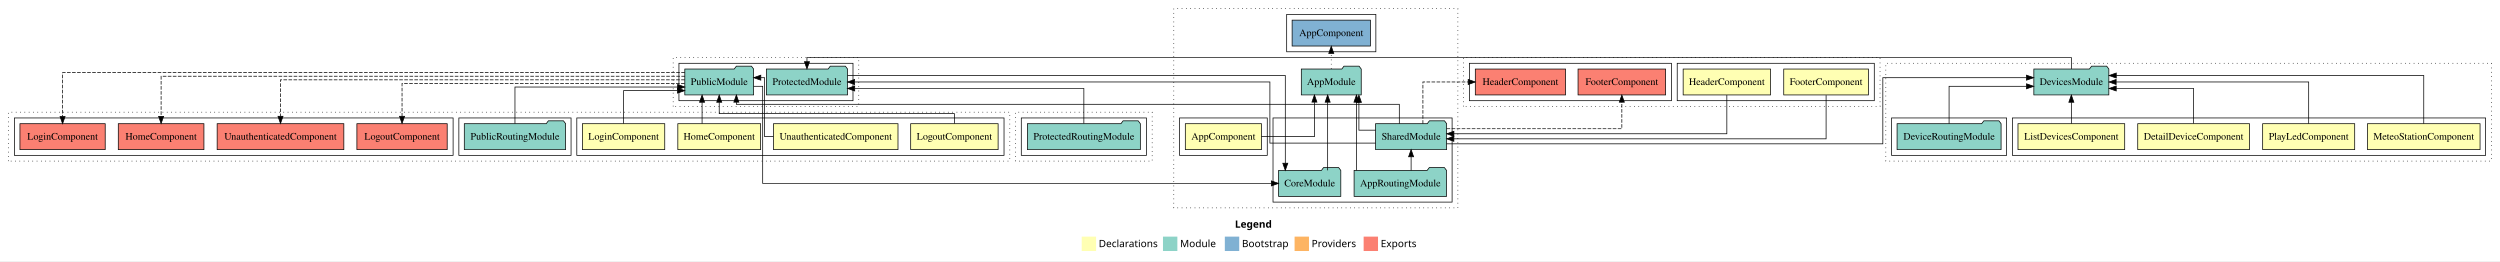
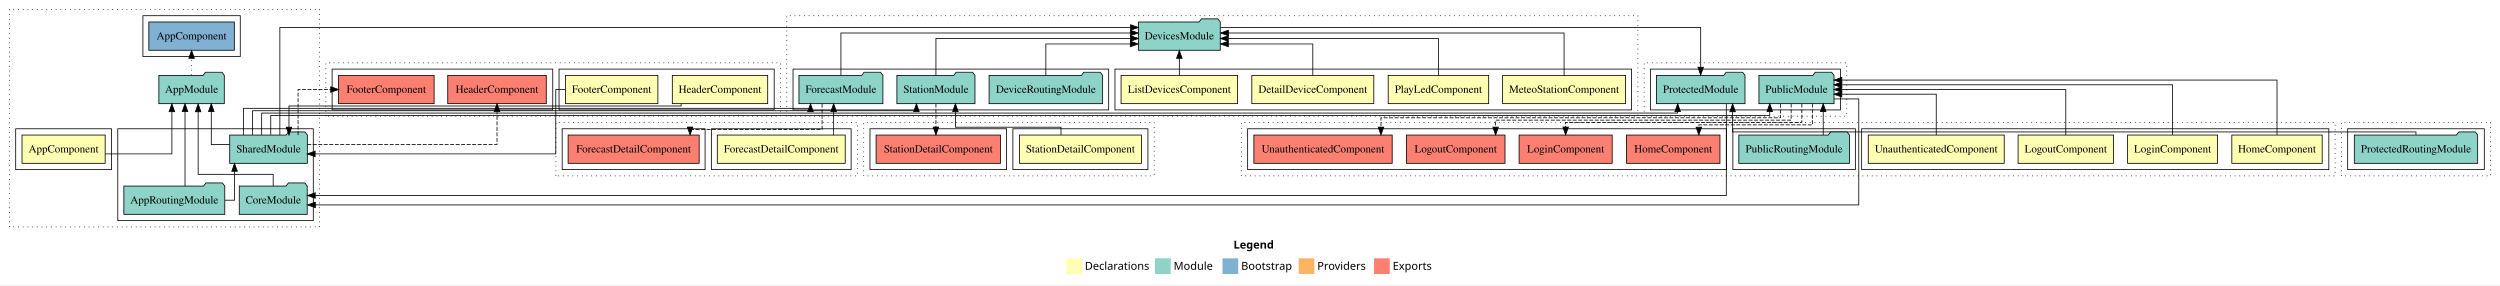
- <svg xmlns="http://www.w3.org/2000/svg" width="3476pt" height="363pt" viewBox="0.00 0.00 3476.00 363.00">
+ <svg xmlns="http://www.w3.org/2000/svg" width="3184pt" height="363pt" viewBox="0.00 0.00 3184.00 363.00">
  <g id="graph0" class="graph" transform="scale(1 1) rotate(0) translate(4 359)">
-     <polygon fill="#ffffff" stroke="transparent" points="-4,4 -4,-359 3472,-359 3472,4 -4,4" />
-     <text text-anchor="start" x="1713.009" y="-42.4" font-family="sans-serif" font-weight="bold" font-size="14.00" fill="#000000">Legend</text>
-     <polygon fill="#ffffb3" stroke="transparent" points="1500,-10 1500,-30 1520,-30 1520,-10 1500,-10" />
-     <text text-anchor="start" x="1523.629" y="-15.4" font-family="sans-serif" font-size="14.00" fill="#000000">  Declarations</text>
-     <polygon fill="#8dd3c7" stroke="transparent" points="1613,-10 1613,-30 1633,-30 1633,-10 1613,-10" />
-     <text text-anchor="start" x="1636.725" y="-15.4" font-family="sans-serif" font-size="14.00" fill="#000000">  Module</text>
-     <polygon fill="#80b1d3" stroke="transparent" points="1699,-10 1699,-30 1719,-30 1719,-10 1699,-10" />
-     <text text-anchor="start" x="1722.781" y="-15.4" font-family="sans-serif" font-size="14.00" fill="#000000">  Bootstrap</text>
-     <polygon fill="#fdb462" stroke="transparent" points="1796,-10 1796,-30 1816,-30 1816,-10 1796,-10" />
-     <text text-anchor="start" x="1819.673" y="-15.4" font-family="sans-serif" font-size="14.00" fill="#000000">  Providers</text>
-     <polygon fill="#fb8072" stroke="transparent" points="1892,-10 1892,-30 1912,-30 1912,-10 1892,-10" />
-     <text text-anchor="start" x="1915.726" y="-15.4" font-family="sans-serif" font-size="14.00" fill="#000000">  Exports</text>
+     <polygon fill="#ffffff" stroke="transparent" points="-4,4 -4,-359 3180,-359 3180,4 -4,4" />
+     <text text-anchor="start" x="1567.009" y="-42.4" font-family="sans-serif" font-weight="bold" font-size="14.00" fill="#000000">Legend</text>
+     <polygon fill="#ffffb3" stroke="transparent" points="1354,-10 1354,-30 1374,-30 1374,-10 1354,-10" />
+     <text text-anchor="start" x="1377.629" y="-15.4" font-family="sans-serif" font-size="14.00" fill="#000000">  Declarations</text>
+     <polygon fill="#8dd3c7" stroke="transparent" points="1467,-10 1467,-30 1487,-30 1487,-10 1467,-10" />
+     <text text-anchor="start" x="1490.725" y="-15.4" font-family="sans-serif" font-size="14.00" fill="#000000">  Module</text>
+     <polygon fill="#80b1d3" stroke="transparent" points="1553,-10 1553,-30 1573,-30 1573,-10 1553,-10" />
+     <text text-anchor="start" x="1576.781" y="-15.4" font-family="sans-serif" font-size="14.00" fill="#000000">  Bootstrap</text>
+     <polygon fill="#fdb462" stroke="transparent" points="1650,-10 1650,-30 1670,-30 1670,-10 1650,-10" />
+     <text text-anchor="start" x="1673.673" y="-15.4" font-family="sans-serif" font-size="14.00" fill="#000000">  Providers</text>
+     <polygon fill="#fb8072" stroke="transparent" points="1746,-10 1746,-30 1766,-30 1766,-10 1746,-10" />
+     <text text-anchor="start" x="1769.726" y="-15.4" font-family="sans-serif" font-size="14.00" fill="#000000">  Exports</text>
    <g id="clust1" class="cluster">
-       <polygon fill="none" stroke="#000000" stroke-dasharray="1,5" points="1628,-70 1628,-347 2023,-347 2023,-70 1628,-70" />
+       <polygon fill="none" stroke="#000000" stroke-dasharray="1,5" points="8,-70 8,-347 403,-347 403,-70 8,-70" />
    </g>
    <g id="clust2" class="cluster">
-       <polygon fill="none" stroke="#000000" points="1636,-143 1636,-195 1758,-195 1758,-143 1636,-143" />
+       <polygon fill="none" stroke="#000000" points="16,-143 16,-195 138,-195 138,-143 16,-143" />
    </g>
    <g id="clust4" class="cluster">
-       <polygon fill="none" stroke="#000000" points="1766,-78 1766,-195 2015,-195 2015,-78 1766,-78" />
+       <polygon fill="none" stroke="#000000" points="146,-78 146,-195 395,-195 395,-78 146,-78" />
    </g>
    <g id="clust6" class="cluster">
-       <polygon fill="none" stroke="#000000" points="1785,-287 1785,-339 1909,-339 1909,-287 1785,-287" />
+       <polygon fill="none" stroke="#000000" points="178,-287 178,-339 302,-339 302,-287 178,-287" />
    </g>
    <g id="clust14" class="cluster">
-       <polygon fill="none" stroke="#000000" stroke-dasharray="1,5" points="932,-211 932,-279 1190,-279 1190,-211 932,-211" />
+       <polygon fill="none" stroke="#000000" stroke-dasharray="1,5" points="2090,-211 2090,-279 2348,-279 2348,-211 2090,-211" />
    </g>
    <g id="clust16" class="cluster">
-       <polygon fill="none" stroke="#000000" points="940,-219 940,-271 1182,-271 1182,-219 940,-219" />
+       <polygon fill="none" stroke="#000000" points="2098,-219 2098,-271 2340,-271 2340,-219 2098,-219" />
    </g>
    <g id="clust26" class="cluster">
-       <polygon fill="none" stroke="#000000" stroke-dasharray="1,5" points="2618,-135 2618,-271 3460,-271 3460,-135 2618,-135" />
+       <polygon fill="none" stroke="#000000" stroke-dasharray="1,5" points="998,-211 998,-339 2082,-339 2082,-211 998,-211" />
    </g>
    <g id="clust27" class="cluster">
-       <polygon fill="none" stroke="#000000" points="2794,-143 2794,-195 3452,-195 3452,-143 2794,-143" />
+       <polygon fill="none" stroke="#000000" points="1416,-219 1416,-271 2074,-271 2074,-219 1416,-219" />
    </g>
    <g id="clust32" class="cluster">
-       <polygon fill="none" stroke="#000000" points="2626,-143 2626,-195 2786,-195 2786,-143 2626,-143" />
+       <polygon fill="none" stroke="#000000" points="1006,-219 1006,-271 1408,-271 1408,-219 1006,-219" />
    </g>
    <g id="clust36" class="cluster">
-       <polygon fill="none" stroke="#000000" stroke-dasharray="1,5" points="1408,-135 1408,-203 1598,-203 1598,-135 1408,-135" />
-     </g>
-     <g id="clust38" class="cluster">
-       <polygon fill="none" stroke="#000000" points="1416,-143 1416,-195 1590,-195 1590,-143 1416,-143" />
-     </g>
-     <g id="clust48" class="cluster">
-       <polygon fill="none" stroke="#000000" stroke-dasharray="1,5" points="8,-135 8,-203 1400,-203 1400,-135 8,-135" />
-     </g>
-     <g id="clust49" class="cluster">
-       <polygon fill="none" stroke="#000000" points="798,-143 798,-195 1392,-195 1392,-143 798,-143" />
-     </g>
-     <g id="clust54" class="cluster">
-       <polygon fill="none" stroke="#000000" points="634,-143 634,-195 790,-195 790,-143 634,-143" />
+       <polygon fill="none" stroke="#000000" stroke-dasharray="1,5" points="704,-135 704,-203 1088,-203 1088,-135 704,-135" />
+     </g>
+     <g id="clust37" class="cluster">
+       <polygon fill="none" stroke="#000000" points="902,-143 902,-195 1080,-195 1080,-143 902,-143" />
+     </g>
+     <g id="clust40" class="cluster">
+       <polygon fill="none" stroke="#000000" points="712,-143 712,-195 894,-195 894,-143 712,-143" />
+     </g>
+     <g id="clust43" class="cluster">
+       <polygon fill="none" stroke="#000000" stroke-dasharray="1,5" points="2978,-135 2978,-203 3168,-203 3168,-135 2978,-135" />
+     </g>
+     <g id="clust45" class="cluster">
+       <polygon fill="none" stroke="#000000" points="2986,-143 2986,-195 3160,-195 3160,-143 2986,-143" />
    </g>
    <g id="clust55" class="cluster">
-       <polygon fill="none" stroke="#000000" points="16,-143 16,-195 626,-195 626,-143 16,-143" />
-     </g>
-     <g id="clust64" class="cluster">
-       <polygon fill="none" stroke="#000000" stroke-dasharray="1,5" points="2031,-211 2031,-279 2610,-279 2610,-211 2031,-211" />
-     </g>
-     <g id="clust65" class="cluster">
-       <polygon fill="none" stroke="#000000" points="2328,-219 2328,-271 2602,-271 2602,-219 2328,-219" />
-     </g>
-     <g id="clust69" class="cluster">
-       <polygon fill="none" stroke="#000000" points="2039,-219 2039,-271 2320,-271 2320,-219 2039,-219" />
+       <polygon fill="none" stroke="#000000" stroke-dasharray="1,5" points="1577,-135 1577,-203 2970,-203 2970,-135 1577,-135" />
+     </g>
+     <g id="clust56" class="cluster">
+       <polygon fill="none" stroke="#000000" points="2367,-143 2367,-195 2962,-195 2962,-143 2367,-143" />
+     </g>
+     <g id="clust61" class="cluster">
+       <polygon fill="none" stroke="#000000" points="2203,-143 2203,-195 2359,-195 2359,-143 2203,-143" />
+     </g>
+     <g id="clust62" class="cluster">
+       <polygon fill="none" stroke="#000000" points="1585,-143 1585,-195 2195,-195 2195,-143 1585,-143" />
+     </g>
+     <g id="clust71" class="cluster">
+       <polygon fill="none" stroke="#000000" stroke-dasharray="1,5" points="411,-211 411,-279 990,-279 990,-211 411,-211" />
+     </g>
+     <g id="clust72" class="cluster">
+       <polygon fill="none" stroke="#000000" points="708,-219 708,-271 982,-271 982,-219 708,-219" />
+     </g>
+     <g id="clust76" class="cluster">
+       <polygon fill="none" stroke="#000000" points="419,-219 419,-271 700,-271 700,-219 419,-219" />
+     </g>
+     <g id="clust79" class="cluster">
+       <polygon fill="none" stroke="#000000" stroke-dasharray="1,5" points="1096,-135 1096,-203 1466,-203 1466,-135 1096,-135" />
+     </g>
+     <g id="clust80" class="cluster">
+       <polygon fill="none" stroke="#000000" points="1286,-143 1286,-195 1458,-195 1458,-143 1286,-143" />
+     </g>
+     <g id="clust83" class="cluster">
+       <polygon fill="none" stroke="#000000" points="1104,-143 1104,-195 1278,-195 1278,-143 1104,-143" />
    </g>
    <g id="node1" class="node">
-       <polygon fill="#ffffb3" stroke="#000000" points="1749.94,-187 1644.06,-187 1644.06,-151 1749.94,-151 1749.94,-187" />
-       <text text-anchor="middle" x="1697" y="-164.8" font-family="Times,serif" font-size="14.00" fill="#000000">AppComponent</text>
+       <polygon fill="#ffffb3" stroke="#000000" points="129.94,-187 24.06,-187 24.06,-151 129.94,-151 129.94,-187" />
+       <text text-anchor="middle" x="77" y="-164.8" font-family="Times,serif" font-size="14.00" fill="#000000">AppComponent</text>
    </g>
    <g id="node2" class="node">
-       <polygon fill="#8dd3c7" stroke="#000000" points="1888.657,-263 1885.657,-267 1864.657,-267 1861.657,-263 1805.343,-263 1805.343,-227 1888.657,-227 1888.657,-263" />
-       <text text-anchor="middle" x="1847" y="-240.8" font-family="Times,serif" font-size="14.00" fill="#000000">AppModule</text>
+       <polygon fill="#8dd3c7" stroke="#000000" points="281.657,-263 278.657,-267 257.657,-267 254.657,-263 198.343,-263 198.343,-227 281.657,-227 281.657,-263" />
+       <text text-anchor="middle" x="240" y="-240.8" font-family="Times,serif" font-size="14.00" fill="#000000">AppModule</text>
    </g>
    <g id="edge1" class="edge">
-       <path fill="none" stroke="#000000" d="M1749.946,-169C1784.63,-169 1823.575,-169 1823.575,-169 1823.575,-169 1823.575,-216.989 1823.575,-216.989" />
-       <polygon fill="#000000" stroke="#000000" points="1820.075,-216.989 1823.575,-226.989 1827.075,-216.989 1820.075,-216.989" />
+       <path fill="none" stroke="#000000" d="M129.923,-163C168.812,-163 214.903,-163 214.903,-163 214.903,-163 214.903,-216.802 214.903,-216.802" />
+       <polygon fill="#000000" stroke="#000000" points="211.403,-216.802 214.903,-226.802 218.403,-216.802 211.403,-216.802" />
    </g>
    <g id="node6" class="node">
-       <polygon fill="#80b1d3" stroke="#000000" points="1901.439,-331 1792.561,-331 1792.561,-295 1901.439,-295 1901.439,-331" />
-       <text text-anchor="middle" x="1847" y="-308.8" font-family="Times,serif" font-size="14.00" fill="#000000">AppComponent </text>
+       <polygon fill="#80b1d3" stroke="#000000" points="294.439,-331 185.561,-331 185.561,-295 294.439,-295 294.439,-331" />
+       <text text-anchor="middle" x="240" y="-308.8" font-family="Times,serif" font-size="14.00" fill="#000000">AppComponent </text>
    </g>
    <g id="edge5" class="edge">
-       <path fill="none" stroke="#000000" stroke-dasharray="1,5" d="M1847,-263.223C1847,-263.223 1847,-284.727 1847,-284.727" />
-       <polygon fill="#000000" stroke="#000000" points="1843.5,-284.727 1847,-294.727 1850.5,-284.727 1843.5,-284.727" />
+       <path fill="none" stroke="#000000" stroke-dasharray="1,5" d="M240,-263.223C240,-263.223 240,-284.727 240,-284.727" />
+       <polygon fill="#000000" stroke="#000000" points="236.5,-284.727 240,-294.727 243.5,-284.727 236.5,-284.727" />
    </g>
    <g id="node3" class="node">
-       <polygon fill="#8dd3c7" stroke="#000000" points="2007.274,-122 2004.274,-126 1983.274,-126 1980.274,-122 1878.726,-122 1878.726,-86 2007.274,-86 2007.274,-122" />
-       <text text-anchor="middle" x="1943" y="-99.8" font-family="Times,serif" font-size="14.00" fill="#000000">AppRoutingModule</text>
+       <polygon fill="#8dd3c7" stroke="#000000" points="282.274,-122 279.274,-126 258.274,-126 255.274,-122 153.726,-122 153.726,-86 282.274,-86 282.274,-122" />
+       <text text-anchor="middle" x="218" y="-99.8" font-family="Times,serif" font-size="14.00" fill="#000000">AppRoutingModule</text>
    </g>
    <g id="edge2" class="edge">
-       <path fill="none" stroke="#000000" d="M1882.018,-122.145C1882.018,-122.145 1882.018,-216.925 1882.018,-216.925" />
-       <polygon fill="#000000" stroke="#000000" points="1878.518,-216.925 1882.018,-226.925 1885.518,-216.925 1878.518,-216.925" />
+       <path fill="none" stroke="#000000" d="M231.634,-122.145C231.634,-122.145 231.634,-216.925 231.634,-216.925" />
+       <polygon fill="#000000" stroke="#000000" points="228.135,-216.925 231.634,-226.925 235.135,-216.925 228.135,-216.925" />
    </g>
    <g id="node5" class="node">
-       <polygon fill="#8dd3c7" stroke="#000000" points="2007.423,-187 2004.423,-191 1983.423,-191 1980.423,-187 1908.577,-187 1908.577,-151 2007.423,-151 2007.423,-187" />
-       <text text-anchor="middle" x="1958" y="-164.8" font-family="Times,serif" font-size="14.00" fill="#000000">SharedModule</text>
+       <polygon fill="#8dd3c7" stroke="#000000" points="387.423,-187 384.423,-191 363.423,-191 360.423,-187 288.577,-187 288.577,-151 387.423,-151 387.423,-187" />
+       <text text-anchor="middle" x="338" y="-164.8" font-family="Times,serif" font-size="14.00" fill="#000000">SharedModule</text>
+     </g>
+     <g id="edge34" class="edge">
+       <path fill="none" stroke="#000000" d="M282.38,-104C289.759,-104 294.704,-104 294.704,-104 294.704,-104 294.704,-140.894 294.704,-140.894" />
+       <polygon fill="#000000" stroke="#000000" points="291.204,-140.894 294.704,-150.894 298.204,-140.894 291.204,-140.894" />
+     </g>
+     <g id="node4" class="node">
+       <polygon fill="#8dd3c7" stroke="#000000" points="387.262,-122 384.262,-126 363.262,-126 360.262,-122 300.738,-122 300.738,-86 387.262,-86 387.262,-122" />
+       <text text-anchor="middle" x="344" y="-99.8" font-family="Times,serif" font-size="14.00" fill="#000000">CoreModule</text>
+     </g>
+     <g id="edge3" class="edge">
+       <path fill="none" stroke="#000000" d="M343.915,-122.045C343.915,-129.749 343.915,-137 343.915,-137 343.915,-137 248.366,-137 248.366,-137 248.366,-137 248.366,-216.679 248.366,-216.679" />
+       <polygon fill="#000000" stroke="#000000" points="244.866,-216.679 248.366,-226.679 251.866,-216.679 244.866,-216.679" />
+     </g>
+     <g id="edge4" class="edge">
+       <path fill="none" stroke="#000000" d="M288.565,-175C275.564,-175 265.097,-175 265.097,-175 265.097,-175 265.097,-216.973 265.097,-216.973" />
+       <polygon fill="#000000" stroke="#000000" points="261.597,-216.973 265.097,-226.973 268.597,-216.973 261.597,-216.973" />
+     </g>
+     <g id="node7" class="node">
+       <polygon fill="#8dd3c7" stroke="#000000" points="2218.419,-263 2215.419,-267 2194.419,-267 2191.419,-263 2105.581,-263 2105.581,-227 2218.419,-227 2218.419,-263" />
+       <text text-anchor="middle" x="2162" y="-240.8" font-family="Times,serif" font-size="14.00" fill="#000000">ProtectedModule</text>
+     </g>
+     <g id="edge21" class="edge">
+       <path fill="none" stroke="#000000" d="M329.248,-187.18C329.248,-200.038 329.248,-215 329.248,-215 329.248,-215 2132.701,-215 2132.701,-215 2132.701,-215 2132.701,-216.857 2132.701,-216.857" />
+       <polygon fill="#000000" stroke="#000000" points="2129.202,-216.857 2132.701,-226.857 2136.202,-216.857 2129.202,-216.857" />
+     </g>
+     <g id="node8" class="node">
+       <polygon fill="#8dd3c7" stroke="#000000" points="2331.829,-263 2328.829,-267 2307.829,-267 2304.829,-263 2236.171,-263 2236.171,-227 2331.829,-227 2331.829,-263" />
+       <text text-anchor="middle" x="2284" y="-240.8" font-family="Times,serif" font-size="14.00" fill="#000000">PublicModule</text>
+     </g>
+     <g id="edge27" class="edge">
+       <path fill="none" stroke="#000000" d="M340.84,-187.485C340.84,-199.14 340.84,-212 340.84,-212 340.84,-212 2249.954,-212 2249.954,-212 2249.954,-212 2249.954,-216.955 2249.954,-216.955" />
+       <polygon fill="#000000" stroke="#000000" points="2246.454,-216.955 2249.954,-226.955 2253.454,-216.955 2246.454,-216.955" />
+     </g>
+     <g id="node13" class="node">
+       <polygon fill="#8dd3c7" stroke="#000000" points="1550.136,-331 1547.136,-335 1526.136,-335 1523.136,-331 1445.864,-331 1445.864,-295 1550.136,-295 1550.136,-331" />
+       <text text-anchor="middle" x="1498" y="-308.8" font-family="Times,serif" font-size="14.00" fill="#000000">DevicesModule</text>
+     </g>
+     <g id="edge14" class="edge">
+       <path fill="none" stroke="#000000" d="M352.433,-187.084C352.433,-227.971 352.433,-324 352.433,-324 352.433,-324 1435.801,-324 1435.801,-324" />
+       <polygon fill="#000000" stroke="#000000" points="1435.801,-327.5 1445.801,-324 1435.801,-320.5 1435.801,-327.5" />
+     </g>
+     <g id="node15" class="node">
+       <polygon fill="#8dd3c7" stroke="#000000" points="1120.472,-263 1117.472,-267 1096.472,-267 1093.472,-263 1013.528,-263 1013.528,-227 1120.472,-227 1120.472,-263" />
+       <text text-anchor="middle" x="1067" y="-240.8" font-family="Times,serif" font-size="14.00" fill="#000000">ForecastModule</text>
+     </g>
+     <g id="edge17" class="edge">
+       <path fill="none" stroke="#000000" d="M306.062,-187.187C306.062,-202.182 306.062,-221 306.062,-221 306.062,-221 1028.256,-221 1028.256,-221 1028.256,-221 1028.256,-221.581 1028.256,-221.581" />
+       <polygon fill="#000000" stroke="#000000" points="1024.756,-216.81 1028.256,-226.81 1031.756,-216.81 1024.756,-216.81" />
+     </g>
+     <g id="node16" class="node">
+       <polygon fill="#8dd3c7" stroke="#000000" points="1237.719,-263 1234.719,-267 1213.719,-267 1210.719,-263 1138.281,-263 1138.281,-227 1237.719,-227 1237.719,-263" />
+       <text text-anchor="middle" x="1188" y="-240.8" font-family="Times,serif" font-size="14.00" fill="#000000">StationModule</text>
+     </g>
+     <g id="edge38" class="edge">
+       <path fill="none" stroke="#000000" d="M317.655,-187.246C317.655,-201.177 317.655,-218 317.655,-218 317.655,-218 1163.195,-218 1163.195,-218 1163.195,-218 1163.195,-218.884 1163.195,-218.884" />
+       <polygon fill="#000000" stroke="#000000" points="1159.695,-216.841 1163.195,-226.841 1166.695,-216.841 1159.695,-216.841" />
+     </g>
+     <g id="node31" class="node">
+       <polygon fill="#fb8072" stroke="#000000" points="548.881,-263 427.119,-263 427.119,-227 548.881,-227 548.881,-263" />
+       <text text-anchor="middle" x="488" y="-240.8" font-family="Times,serif" font-size="14.00" fill="#000000">FooterComponent </text>
+     </g>
+     <g id="edge35" class="edge">
+       <path fill="none" stroke="#000000" stroke-dasharray="5,2" d="M375.618,-187.011C375.618,-209.485 375.618,-245 375.618,-245 375.618,-245 417.204,-245 417.204,-245" />
+       <polygon fill="#000000" stroke="#000000" points="417.204,-248.5 427.204,-245 417.204,-241.5 417.204,-248.5" />
+     </g>
+     <g id="node32" class="node">
+       <polygon fill="#fb8072" stroke="#000000" points="691.744,-263 566.256,-263 566.256,-227 691.744,-227 691.744,-263" />
+       <text text-anchor="middle" x="629" y="-240.8" font-family="Times,serif" font-size="14.00" fill="#000000">HeaderComponent </text>
+     </g>
+     <g id="edge36" class="edge">
+       <path fill="none" stroke="#000000" stroke-dasharray="5,2" d="M387.364,-175C470.388,-175 629,-175 629,-175 629,-175 629,-216.973 629,-216.973" />
+       <polygon fill="#000000" stroke="#000000" points="625.5,-216.973 629,-226.973 632.5,-216.973 625.5,-216.973" />
+     </g>
+     <g id="edge6" class="edge">
+       <path fill="none" stroke="#000000" d="M2194.607,-226.793C2194.607,-189.944 2194.607,-110 2194.607,-110 2194.607,-110 397.469,-110 397.469,-110" />
+       <polygon fill="#000000" stroke="#000000" points="397.469,-106.5 387.469,-110 397.469,-113.5 397.469,-106.5" />
+     </g>
+     <g id="edge7" class="edge">
+       <path fill="none" stroke="#000000" d="M2331.985,-233C2348.694,-233 2363.343,-233 2363.343,-233 2363.343,-233 2363.343,-98 2363.343,-98 2363.343,-98 397.582,-98 397.582,-98" />
+       <polygon fill="#000000" stroke="#000000" points="397.582,-94.5 387.582,-98 397.582,-101.5 397.582,-94.5" />
+     </g>
+     <g id="node25" class="node">
+       <polygon fill="#fb8072" stroke="#000000" points="2186.544,-187 2067.456,-187 2067.456,-151 2186.544,-151 2186.544,-187" />
+       <text text-anchor="middle" x="2127" y="-164.8" font-family="Times,serif" font-size="14.00" fill="#000000">HomeComponent </text>
+     </g>
+     <g id="edge28" class="edge">
+       <path fill="none" stroke="#000000" stroke-dasharray="5,2" d="M2304.427,-226.956C2304.427,-214.437 2304.427,-200 2304.427,-200 2304.427,-200 2159.612,-200 2159.612,-200 2159.612,-200 2159.612,-197.033 2159.612,-197.033" />
+       <polygon fill="#000000" stroke="#000000" points="2163.112,-197.033 2159.612,-187.033 2156.112,-197.033 2163.112,-197.033" />
+     </g>
+     <g id="node26" class="node">
+       <polygon fill="#fb8072" stroke="#000000" points="2049.276,-187 1930.724,-187 1930.724,-151 2049.276,-151 2049.276,-187" />
+       <text text-anchor="middle" x="1990" y="-164.8" font-family="Times,serif" font-size="14.00" fill="#000000">LoginComponent </text>
    </g>
    <g id="edge29" class="edge">
-       <path fill="none" stroke="#000000" d="M1958,-122.106C1958,-122.106 1958,-140.991 1958,-140.991" />
-       <polygon fill="#000000" stroke="#000000" points="1954.5,-140.991 1958,-150.991 1961.5,-140.991 1954.5,-140.991" />
-     </g>
-     <g id="node4" class="node">
-       <polygon fill="#8dd3c7" stroke="#000000" points="1860.262,-122 1857.262,-126 1836.262,-126 1833.262,-122 1773.738,-122 1773.738,-86 1860.262,-86 1860.262,-122" />
-       <text text-anchor="middle" x="1817" y="-99.8" font-family="Times,serif" font-size="14.00" fill="#000000">CoreModule</text>
-     </g>
-     <g id="edge3" class="edge">
-       <path fill="none" stroke="#000000" d="M1841.978,-122.145C1841.978,-122.145 1841.978,-216.925 1841.978,-216.925" />
-       <polygon fill="#000000" stroke="#000000" points="1838.478,-216.925 1841.978,-226.925 1845.478,-216.925 1838.478,-216.925" />
-     </g>
-     <g id="edge4" class="edge">
-       <path fill="none" stroke="#000000" d="M1908.786,-178C1895.843,-178 1885.423,-178 1885.423,-178 1885.423,-178 1885.423,-216.692 1885.423,-216.692" />
-       <polygon fill="#000000" stroke="#000000" points="1881.923,-216.692 1885.423,-226.692 1888.923,-216.692 1881.923,-216.692" />
-     </g>
-     <g id="node7" class="node">
-       <polygon fill="#8dd3c7" stroke="#000000" points="1174.419,-263 1171.419,-267 1150.419,-267 1147.419,-263 1061.581,-263 1061.581,-227 1174.419,-227 1174.419,-263" />
-       <text text-anchor="middle" x="1118" y="-240.8" font-family="Times,serif" font-size="14.00" fill="#000000">ProtectedModule</text>
+       <path fill="none" stroke="#000000" stroke-dasharray="5,2" d="M2290.809,-226.945C2290.809,-215.561 2290.809,-203 2290.809,-203 2290.809,-203 1990,-203 1990,-203 1990,-203 1990,-197.194 1990,-197.194" />
+       <polygon fill="#000000" stroke="#000000" points="1993.5,-197.194 1990,-187.194 1986.5,-197.195 1993.5,-197.194" />
+     </g>
+     <g id="node27" class="node">
+       <polygon fill="#fb8072" stroke="#000000" points="1912.776,-187 1787.224,-187 1787.224,-151 1912.776,-151 1912.776,-187" />
+       <text text-anchor="middle" x="1850" y="-164.8" font-family="Times,serif" font-size="14.00" fill="#000000">LogoutComponent </text>
+     </g>
+     <g id="edge30" class="edge">
+       <path fill="none" stroke="#000000" stroke-dasharray="5,2" d="M2277.191,-226.87C2277.191,-216.685 2277.191,-206 2277.191,-206 2277.191,-206 1900.805,-206 1900.805,-206 1900.805,-206 1900.805,-197.066 1900.805,-197.066" />
+       <polygon fill="#000000" stroke="#000000" points="1904.305,-197.066 1900.805,-187.066 1897.305,-197.066 1904.305,-197.066" />
+     </g>
+     <g id="node28" class="node">
+       <polygon fill="#fb8072" stroke="#000000" points="1769.075,-187 1592.925,-187 1592.925,-151 1769.075,-151 1769.075,-187" />
+       <text text-anchor="middle" x="1681" y="-164.8" font-family="Times,serif" font-size="14.00" fill="#000000">UnauthenticatedComponent </text>
+     </g>
+     <g id="edge31" class="edge">
+       <path fill="none" stroke="#000000" stroke-dasharray="5,2" d="M2263.573,-226.578C2263.573,-217.721 2263.573,-209 2263.573,-209 2263.573,-209 1754.798,-209 1754.798,-209 1754.798,-209 1754.798,-197.127 1754.798,-197.127" />
+       <polygon fill="#000000" stroke="#000000" points="1758.299,-197.127 1754.798,-187.127 1751.299,-197.127 1758.299,-197.127" />
+     </g>
+     <g id="node9" class="node">
+       <polygon fill="#ffffb3" stroke="#000000" points="1745.681,-263 1590.319,-263 1590.319,-227 1745.681,-227 1745.681,-263" />
+       <text text-anchor="middle" x="1668" y="-240.8" font-family="Times,serif" font-size="14.00" fill="#000000">DetailDeviceComponent</text>
+     </g>
+     <g id="edge8" class="edge">
+       <path fill="none" stroke="#000000" d="M1668,-263.034C1668,-280.06 1668,-303 1668,-303 1668,-303 1560.393,-303 1560.393,-303" />
+       <polygon fill="#000000" stroke="#000000" points="1560.393,-299.5 1550.393,-303 1560.393,-306.5 1560.393,-299.5" />
+     </g>
+     <g id="node10" class="node">
+       <polygon fill="#ffffb3" stroke="#000000" points="1572.197,-263 1423.803,-263 1423.803,-227 1572.197,-227 1572.197,-263" />
+       <text text-anchor="middle" x="1498" y="-240.8" font-family="Times,serif" font-size="14.00" fill="#000000">ListDevicesComponent</text>
+     </g>
+     <g id="edge9" class="edge">
+       <path fill="none" stroke="#000000" d="M1498,-263.223C1498,-263.223 1498,-284.727 1498,-284.727" />
+       <polygon fill="#000000" stroke="#000000" points="1494.5,-284.727 1498,-294.727 1501.5,-284.727 1494.5,-284.727" />
+     </g>
+     <g id="node11" class="node">
+       <polygon fill="#ffffb3" stroke="#000000" points="2066.266,-263 1909.734,-263 1909.734,-227 2066.266,-227 2066.266,-263" />
+       <text text-anchor="middle" x="1988" y="-240.8" font-family="Times,serif" font-size="14.00" fill="#000000">MeteoStationComponent</text>
+     </g>
+     <g id="edge10" class="edge">
+       <path fill="none" stroke="#000000" d="M1988,-263.169C1988,-284.498 1988,-317 1988,-317 1988,-317 1560.439,-317 1560.439,-317" />
+       <polygon fill="#000000" stroke="#000000" points="1560.439,-313.5 1550.439,-317 1560.438,-320.5 1560.439,-313.5" />
+     </g>
+     <g id="node12" class="node">
+       <polygon fill="#ffffb3" stroke="#000000" points="1891.987,-263 1764.013,-263 1764.013,-227 1891.987,-227 1891.987,-263" />
+       <text text-anchor="middle" x="1828" y="-240.8" font-family="Times,serif" font-size="14.00" fill="#000000">PlayLedComponent</text>
+     </g>
+     <g id="edge11" class="edge">
+       <path fill="none" stroke="#000000" d="M1828,-263.106C1828,-282.339 1828,-310 1828,-310 1828,-310 1560.29,-310 1560.29,-310" />
+       <polygon fill="#000000" stroke="#000000" points="1560.29,-306.5 1550.29,-310 1560.289,-313.5 1560.29,-306.5" />
+     </g>
+     <g id="edge19" class="edge">
+       <path fill="none" stroke="#000000" d="M1550.38,-324C1707.172,-324 2162,-324 2162,-324 2162,-324 2162,-273.323 2162,-273.323" />
+       <polygon fill="#000000" stroke="#000000" points="2165.5,-273.323 2162,-263.323 2158.5,-273.323 2165.5,-273.323" />
+     </g>
+     <g id="node14" class="node">
+       <polygon fill="#8dd3c7" stroke="#000000" points="1400.309,-263 1397.309,-267 1376.309,-267 1373.309,-263 1255.691,-263 1255.691,-227 1400.309,-227 1400.309,-263" />
+       <text text-anchor="middle" x="1328" y="-240.8" font-family="Times,serif" font-size="14.00" fill="#000000">DeviceRoutingModule</text>
+     </g>
+     <g id="edge12" class="edge">
+       <path fill="none" stroke="#000000" d="M1328,-263.034C1328,-280.06 1328,-303 1328,-303 1328,-303 1435.607,-303 1435.607,-303" />
+       <polygon fill="#000000" stroke="#000000" points="1435.607,-306.5 1445.607,-303 1435.607,-299.5 1435.607,-306.5" />
+     </g>
+     <g id="edge13" class="edge">
+       <path fill="none" stroke="#000000" d="M1067,-263.169C1067,-284.498 1067,-317 1067,-317 1067,-317 1435.582,-317 1435.582,-317" />
+       <polygon fill="#000000" stroke="#000000" points="1435.582,-320.5 1445.582,-317 1435.582,-313.5 1435.582,-320.5" />
+     </g>
+     <g id="node18" class="node">
+       <polygon fill="#fb8072" stroke="#000000" points="886.463,-187 719.537,-187 719.537,-151 886.463,-151 886.463,-187" />
+       <text text-anchor="middle" x="803" y="-164.8" font-family="Times,serif" font-size="14.00" fill="#000000">ForecastDetailComponent </text>
+     </g>
+     <g id="edge18" class="edge">
+       <path fill="none" stroke="#000000" stroke-dasharray="5,2" d="M1042.998,-226.876C1042.998,-212.217 1042.998,-194 1042.998,-194 1042.998,-194 874.864,-194 874.864,-194 874.864,-194 874.864,-193.317 874.864,-193.317" />
+       <polygon fill="#000000" stroke="#000000" points="878.364,-197.169 874.864,-187.169 871.364,-197.169 878.364,-197.169" />
+     </g>
+     <g id="edge15" class="edge">
+       <path fill="none" stroke="#000000" d="M1188,-263.106C1188,-282.339 1188,-310 1188,-310 1188,-310 1435.763,-310 1435.763,-310" />
+       <polygon fill="#000000" stroke="#000000" points="1435.763,-313.5 1445.763,-310 1435.763,-306.5 1435.763,-313.5" />
+     </g>
+     <g id="node34" class="node">
+       <polygon fill="#fb8072" stroke="#000000" points="1270.209,-187 1111.791,-187 1111.791,-151 1270.209,-151 1270.209,-187" />
+       <text text-anchor="middle" x="1191" y="-164.8" font-family="Times,serif" font-size="14.00" fill="#000000">StationDetailComponent </text>
+     </g>
+     <g id="edge39" class="edge">
+       <path fill="none" stroke="#000000" stroke-dasharray="5,2" d="M1188,-226.989C1188,-226.989 1188,-197.145 1188,-197.145" />
+       <polygon fill="#000000" stroke="#000000" points="1191.5,-197.145 1188,-187.145 1184.5,-197.145 1191.5,-197.145" />
+     </g>
+     <g id="node17" class="node">
+       <polygon fill="#ffffb3" stroke="#000000" points="1072.462,-187 909.538,-187 909.538,-151 1072.462,-151 1072.462,-187" />
+       <text text-anchor="middle" x="991" y="-164.8" font-family="Times,serif" font-size="14.00" fill="#000000">ForecastDetailComponent</text>
    </g>
    <g id="edge16" class="edge">
-       <path fill="none" stroke="#000000" d="M1908.711,-160C1850.554,-160 1761.669,-160 1761.669,-160 1761.669,-160 1761.669,-245 1761.669,-245 1761.669,-245 1184.276,-245 1184.276,-245" />
-       <polygon fill="#000000" stroke="#000000" points="1184.276,-241.5 1174.276,-245 1184.276,-248.5 1184.276,-241.5" />
-     </g>
-     <g id="node8" class="node">
-       <polygon fill="#8dd3c7" stroke="#000000" points="1043.829,-263 1040.829,-267 1019.829,-267 1016.829,-263 948.171,-263 948.171,-227 1043.829,-227 1043.829,-263" />
-       <text text-anchor="middle" x="996" y="-240.8" font-family="Times,serif" font-size="14.00" fill="#000000">PublicModule</text>
+       <path fill="none" stroke="#000000" d="M1057.739,-187.011C1057.739,-187.011 1057.739,-216.855 1057.739,-216.855" />
+       <polygon fill="#000000" stroke="#000000" points="1054.239,-216.855 1057.739,-226.855 1061.239,-216.855 1054.239,-216.855" />
+     </g>
+     <g id="node19" class="node">
+       <polygon fill="#8dd3c7" stroke="#000000" points="3151.537,-187 3148.537,-191 3127.537,-191 3124.537,-187 2994.463,-187 2994.463,-151 3151.537,-151 3151.537,-187" />
+       <text text-anchor="middle" x="3073" y="-164.8" font-family="Times,serif" font-size="14.00" fill="#000000">ProtectedRoutingModule</text>
+     </g>
+     <g id="edge20" class="edge">
+       <path fill="none" stroke="#000000" d="M3073,-187.168C3073,-189.448 3073,-191 3073,-191 3073,-191 2202.692,-191 2202.692,-191 2202.692,-191 2202.692,-216.718 2202.692,-216.718" />
+       <polygon fill="#000000" stroke="#000000" points="2199.192,-216.718 2202.692,-226.718 2206.192,-216.718 2199.192,-216.718" />
+     </g>
+     <g id="node20" class="node">
+       <polygon fill="#ffffb3" stroke="#000000" points="2953.545,-187 2838.455,-187 2838.455,-151 2953.545,-151 2953.545,-187" />
+       <text text-anchor="middle" x="2896" y="-164.8" font-family="Times,serif" font-size="14.00" fill="#000000">HomeComponent</text>
    </g>
    <g id="edge22" class="edge">
-       <path fill="none" stroke="#000000" d="M1941.596,-187.044C1941.596,-199.563 1941.596,-214 1941.596,-214 1941.596,-214 1019.832,-214 1019.832,-214 1019.832,-214 1019.832,-216.967 1019.832,-216.967" />
-       <polygon fill="#000000" stroke="#000000" points="1016.332,-216.967 1019.832,-226.967 1023.332,-216.967 1016.332,-216.967" />
-     </g>
-     <g id="node13" class="node">
-       <polygon fill="#8dd3c7" stroke="#000000" points="2928.136,-263 2925.136,-267 2904.136,-267 2901.136,-263 2823.864,-263 2823.864,-227 2928.136,-227 2928.136,-263" />
-       <text text-anchor="middle" x="2876" y="-240.8" font-family="Times,serif" font-size="14.00" fill="#000000">DevicesModule</text>
-     </g>
-     <g id="edge13" class="edge">
-       <path fill="none" stroke="#000000" d="M2007.299,-159C2159.834,-159 2613.893,-159 2613.893,-159 2613.893,-159 2613.893,-251 2613.893,-251 2613.893,-251 2813.589,-251 2813.589,-251" />
-       <polygon fill="#000000" stroke="#000000" points="2813.589,-254.5 2823.589,-251 2813.589,-247.5 2813.589,-254.5" />
-     </g>
-     <g id="node27" class="node">
-       <polygon fill="#fb8072" stroke="#000000" points="2311.881,-263 2190.119,-263 2190.119,-227 2311.881,-227 2311.881,-263" />
-       <text text-anchor="middle" x="2251" y="-240.8" font-family="Times,serif" font-size="14.00" fill="#000000">FooterComponent </text>
-     </g>
-     <g id="edge30" class="edge">
-       <path fill="none" stroke="#000000" stroke-dasharray="5,2" d="M2007.372,-180C2090.875,-180 2251,-180 2251,-180 2251,-180 2251,-216.894 2251,-216.894" />
-       <polygon fill="#000000" stroke="#000000" points="2247.5,-216.894 2251,-226.894 2254.5,-216.894 2247.5,-216.894" />
-     </g>
-     <g id="node28" class="node">
-       <polygon fill="#fb8072" stroke="#000000" points="2172.744,-263 2047.256,-263 2047.256,-227 2172.744,-227 2172.744,-263" />
-       <text text-anchor="middle" x="2110" y="-240.8" font-family="Times,serif" font-size="14.00" fill="#000000">HeaderComponent </text>
-     </g>
-     <g id="edge31" class="edge">
-       <path fill="none" stroke="#000000" stroke-dasharray="5,2" d="M1974.404,-187.011C1974.404,-209.485 1974.404,-245 1974.404,-245 1974.404,-245 2037.362,-245 2037.362,-245" />
-       <polygon fill="#000000" stroke="#000000" points="2037.362,-248.5 2047.362,-245 2037.362,-241.5 2037.362,-248.5" />
-     </g>
-     <g id="edge6" class="edge">
-       <path fill="none" stroke="#000000" d="M1174.417,-254C1335.005,-254 1783.075,-254 1783.075,-254 1783.075,-254 1783.075,-132.094 1783.075,-132.094" />
-       <polygon fill="#000000" stroke="#000000" points="1786.575,-132.094 1783.075,-122.094 1779.575,-132.094 1786.575,-132.094" />
-     </g>
-     <g id="edge7" class="edge">
-       <path fill="none" stroke="#000000" d="M1043.921,-239C1051.257,-239 1056.445,-239 1056.445,-239 1056.445,-239 1056.445,-104 1056.445,-104 1056.445,-104 1763.654,-104 1763.654,-104" />
-       <polygon fill="#000000" stroke="#000000" points="1763.654,-107.5 1773.654,-104 1763.654,-100.5 1763.654,-107.5" />
+       <path fill="none" stroke="#000000" d="M2896,-187.234C2896,-213.009 2896,-257 2896,-257 2896,-257 2341.768,-257 2341.768,-257" />
+       <polygon fill="#000000" stroke="#000000" points="2341.768,-253.5 2331.768,-257 2341.768,-260.5 2341.768,-253.5" />
    </g>
    <g id="node21" class="node">
-       <polygon fill="#fb8072" stroke="#000000" points="279.544,-187 160.456,-187 160.456,-151 279.544,-151 279.544,-187" />
-       <text text-anchor="middle" x="220" y="-164.8" font-family="Times,serif" font-size="14.00" fill="#000000">HomeComponent </text>
+       <polygon fill="#ffffb3" stroke="#000000" points="2820.276,-187 2705.724,-187 2705.724,-151 2820.276,-151 2820.276,-187" />
+       <text text-anchor="middle" x="2763" y="-164.8" font-family="Times,serif" font-size="14.00" fill="#000000">LoginComponent</text>
    </g>
    <g id="edge23" class="edge">
-       <path fill="none" stroke="#000000" stroke-dasharray="5,2" d="M948.335,-253C779.501,-253 220,-253 220,-253 220,-253 220,-197.227 220,-197.227" />
-       <polygon fill="#000000" stroke="#000000" points="223.5,-197.227 220,-187.227 216.5,-197.227 223.5,-197.227" />
+       <path fill="none" stroke="#000000" d="M2763,-187.198C2763,-211.356 2763,-251 2763,-251 2763,-251 2341.68,-251 2341.68,-251" />
+       <polygon fill="#000000" stroke="#000000" points="2341.68,-247.5 2331.68,-251 2341.68,-254.5 2341.68,-247.5" />
    </g>
    <g id="node22" class="node">
-       <polygon fill="#fb8072" stroke="#000000" points="142.276,-187 23.724,-187 23.724,-151 142.276,-151 142.276,-187" />
-       <text text-anchor="middle" x="83" y="-164.8" font-family="Times,serif" font-size="14.00" fill="#000000">LoginComponent </text>
+       <polygon fill="#ffffb3" stroke="#000000" points="2687.776,-187 2566.224,-187 2566.224,-151 2687.776,-151 2687.776,-187" />
+       <text text-anchor="middle" x="2627" y="-164.8" font-family="Times,serif" font-size="14.00" fill="#000000">LogoutComponent</text>
    </g>
    <g id="edge24" class="edge">
-       <path fill="none" stroke="#000000" stroke-dasharray="5,2" d="M948.199,-258C760.342,-258 83,-258 83,-258 83,-258 83,-197.011 83,-197.011" />
-       <polygon fill="#000000" stroke="#000000" points="86.5,-197.01 83,-187.011 79.5,-197.011 86.5,-197.01" />
+       <path fill="none" stroke="#000000" d="M2627,-187.011C2627,-209.485 2627,-245 2627,-245 2627,-245 2341.693,-245 2341.693,-245" />
+       <polygon fill="#000000" stroke="#000000" points="2341.693,-241.5 2331.693,-245 2341.693,-248.5 2341.693,-241.5" />
    </g>
    <g id="node23" class="node">
-       <polygon fill="#fb8072" stroke="#000000" points="617.776,-187 492.224,-187 492.224,-151 617.776,-151 617.776,-187" />
-       <text text-anchor="middle" x="555" y="-164.8" font-family="Times,serif" font-size="14.00" fill="#000000">LogoutComponent </text>
+       <polygon fill="#ffffb3" stroke="#000000" points="2548.574,-187 2375.426,-187 2375.426,-151 2548.574,-151 2548.574,-187" />
+       <text text-anchor="middle" x="2462" y="-164.8" font-family="Times,serif" font-size="14.00" fill="#000000">UnauthenticatedComponent</text>
    </g>
    <g id="edge25" class="edge">
-       <path fill="none" stroke="#000000" stroke-dasharray="5,2" d="M947.966,-243C833.668,-243 555,-243 555,-243 555,-243 555,-197.292 555,-197.292" />
-       <polygon fill="#000000" stroke="#000000" points="558.5,-197.292 555,-187.292 551.5,-197.292 558.5,-197.292" />
+       <path fill="none" stroke="#000000" d="M2462,-187.027C2462,-207.767 2462,-239 2462,-239 2462,-239 2341.701,-239 2341.701,-239" />
+       <polygon fill="#000000" stroke="#000000" points="2341.701,-235.5 2331.701,-239 2341.701,-242.5 2341.701,-235.5" />
    </g>
    <g id="node24" class="node">
-       <polygon fill="#fb8072" stroke="#000000" points="474.075,-187 297.925,-187 297.925,-151 474.075,-151 474.075,-187" />
-       <text text-anchor="middle" x="386" y="-164.8" font-family="Times,serif" font-size="14.00" fill="#000000">UnauthenticatedComponent </text>
+       <polygon fill="#8dd3c7" stroke="#000000" points="2351.447,-187 2348.447,-191 2327.447,-191 2324.447,-187 2210.553,-187 2210.553,-151 2351.447,-151 2351.447,-187" />
+       <text text-anchor="middle" x="2281" y="-164.8" font-family="Times,serif" font-size="14.00" fill="#000000">PublicRoutingModule</text>
    </g>
    <g id="edge26" class="edge">
-       <path fill="none" stroke="#000000" stroke-dasharray="5,2" d="M948.134,-248C804.332,-248 386,-248 386,-248 386,-248 386,-197.323 386,-197.323" />
-       <polygon fill="#000000" stroke="#000000" points="389.5,-197.323 386,-187.323 382.5,-197.323 389.5,-197.323" />
-     </g>
-     <g id="node9" class="node">
-       <polygon fill="#ffffb3" stroke="#000000" points="3123.681,-187 2968.319,-187 2968.319,-151 3123.681,-151 3123.681,-187" />
-       <text text-anchor="middle" x="3046" y="-164.8" font-family="Times,serif" font-size="14.00" fill="#000000">DetailDeviceComponent</text>
-     </g>
-     <g id="edge8" class="edge">
-       <path fill="none" stroke="#000000" d="M3046,-187.308C3046,-207.145 3046,-236 3046,-236 3046,-236 2938.393,-236 2938.393,-236" />
-       <polygon fill="#000000" stroke="#000000" points="2938.393,-232.5 2928.393,-236 2938.393,-239.5 2938.393,-232.5" />
-     </g>
-     <g id="node10" class="node">
-       <polygon fill="#ffffb3" stroke="#000000" points="2950.197,-187 2801.803,-187 2801.803,-151 2950.197,-151 2950.197,-187" />
-       <text text-anchor="middle" x="2876" y="-164.8" font-family="Times,serif" font-size="14.00" fill="#000000">ListDevicesComponent</text>
-     </g>
-     <g id="edge9" class="edge">
-       <path fill="none" stroke="#000000" d="M2876,-187.011C2876,-187.011 2876,-216.855 2876,-216.855" />
-       <polygon fill="#000000" stroke="#000000" points="2872.5,-216.855 2876,-226.855 2879.5,-216.855 2872.5,-216.855" />
-     </g>
-     <g id="node11" class="node">
-       <polygon fill="#ffffb3" stroke="#000000" points="3444.266,-187 3287.734,-187 3287.734,-151 3444.266,-151 3444.266,-187" />
-       <text text-anchor="middle" x="3366" y="-164.8" font-family="Times,serif" font-size="14.00" fill="#000000">MeteoStationComponent</text>
-     </g>
-     <g id="edge10" class="edge">
-       <path fill="none" stroke="#000000" d="M3366,-187.026C3366,-211.977 3366,-254 3366,-254 3366,-254 2938.439,-254 2938.439,-254" />
-       <polygon fill="#000000" stroke="#000000" points="2938.439,-250.5 2928.439,-254 2938.439,-257.5 2938.439,-250.5" />
-     </g>
-     <g id="node12" class="node">
-       <polygon fill="#ffffb3" stroke="#000000" points="3269.987,-187 3142.013,-187 3142.013,-151 3269.987,-151 3269.987,-187" />
-       <text text-anchor="middle" x="3206" y="-164.8" font-family="Times,serif" font-size="14.00" fill="#000000">PlayLedComponent</text>
-     </g>
-     <g id="edge11" class="edge">
-       <path fill="none" stroke="#000000" d="M3206,-187.011C3206,-209.485 3206,-245 3206,-245 3206,-245 2938.289,-245 2938.289,-245" />
-       <polygon fill="#000000" stroke="#000000" points="2938.289,-241.5 2928.289,-245 2938.289,-248.5 2938.289,-241.5" />
-     </g>
-     <g id="edge14" class="edge">
-       <path fill="none" stroke="#000000" d="M2876,-263.194C2876,-271.278 2876,-279 2876,-279 2876,-279 1118,-279 1118,-279 1118,-279 1118,-273.194 1118,-273.194" />
-       <polygon fill="#000000" stroke="#000000" points="1121.5,-273.194 1118,-263.194 1114.5,-273.195 1121.5,-273.194" />
-     </g>
-     <g id="node14" class="node">
-       <polygon fill="#8dd3c7" stroke="#000000" points="2778.309,-187 2775.309,-191 2754.309,-191 2751.309,-187 2633.691,-187 2633.691,-151 2778.309,-151 2778.309,-187" />
-       <text text-anchor="middle" x="2706" y="-164.8" font-family="Times,serif" font-size="14.00" fill="#000000">DeviceRoutingModule</text>
-     </g>
-     <g id="edge12" class="edge">
-       <path fill="none" stroke="#000000" d="M2706,-187.027C2706,-207.767 2706,-239 2706,-239 2706,-239 2813.607,-239 2813.607,-239" />
-       <polygon fill="#000000" stroke="#000000" points="2813.607,-242.5 2823.607,-239 2813.607,-235.5 2813.607,-242.5" />
-     </g>
-     <g id="node15" class="node">
-       <polygon fill="#8dd3c7" stroke="#000000" points="1581.536,-187 1578.536,-191 1557.536,-191 1554.536,-187 1424.464,-187 1424.464,-151 1581.536,-151 1581.536,-187" />
-       <text text-anchor="middle" x="1503" y="-164.8" font-family="Times,serif" font-size="14.00" fill="#000000">ProtectedRoutingModule</text>
-     </g>
-     <g id="edge15" class="edge">
-       <path fill="none" stroke="#000000" d="M1503,-187.308C1503,-207.145 1503,-236 1503,-236 1503,-236 1184.395,-236 1184.395,-236" />
-       <polygon fill="#000000" stroke="#000000" points="1184.395,-232.5 1174.395,-236 1184.395,-239.5 1184.395,-232.5" />
-     </g>
-     <g id="node16" class="node">
-       <polygon fill="#ffffb3" stroke="#000000" points="1053.545,-187 938.455,-187 938.455,-151 1053.545,-151 1053.545,-187" />
-       <text text-anchor="middle" x="996" y="-164.8" font-family="Times,serif" font-size="14.00" fill="#000000">HomeComponent</text>
-     </g>
-     <g id="edge17" class="edge">
-       <path fill="none" stroke="#000000" d="M972.168,-187.011C972.168,-187.011 972.168,-216.855 972.168,-216.855" />
-       <polygon fill="#000000" stroke="#000000" points="968.668,-216.855 972.168,-226.855 975.668,-216.855 968.668,-216.855" />
-     </g>
-     <g id="node17" class="node">
-       <polygon fill="#ffffb3" stroke="#000000" points="920.276,-187 805.724,-187 805.724,-151 920.276,-151 920.276,-187" />
-       <text text-anchor="middle" x="863" y="-164.8" font-family="Times,serif" font-size="14.00" fill="#000000">LoginComponent</text>
-     </g>
-     <g id="edge18" class="edge">
-       <path fill="none" stroke="#000000" d="M863,-187.169C863,-206.09 863,-233 863,-233 863,-233 937.984,-233 937.984,-233" />
-       <polygon fill="#000000" stroke="#000000" points="937.984,-236.5 947.984,-233 937.984,-229.5 937.984,-236.5" />
-     </g>
-     <g id="node18" class="node">
-       <polygon fill="#ffffb3" stroke="#000000" points="1383.776,-187 1262.224,-187 1262.224,-151 1383.776,-151 1383.776,-187" />
-       <text text-anchor="middle" x="1323" y="-164.8" font-family="Times,serif" font-size="14.00" fill="#000000">LogoutComponent</text>
-     </g>
-     <g id="edge19" class="edge">
-       <path fill="none" stroke="#000000" d="M1323,-187.243C1323,-194.43 1323,-201 1323,-201 1323,-201 996,-201 996,-201 996,-201 996,-216.85 996,-216.85" />
-       <polygon fill="#000000" stroke="#000000" points="992.5,-216.849 996,-226.85 999.5,-216.85 992.5,-216.849" />
-     </g>
-     <g id="node19" class="node">
-       <polygon fill="#ffffb3" stroke="#000000" points="1244.574,-187 1071.426,-187 1071.426,-151 1244.574,-151 1244.574,-187" />
-       <text text-anchor="middle" x="1158" y="-164.8" font-family="Times,serif" font-size="14.00" fill="#000000">UnauthenticatedComponent</text>
-     </g>
-     <g id="edge20" class="edge">
-       <path fill="none" stroke="#000000" d="M1071.243,-169C1063.85,-169 1059.118,-169 1059.118,-169 1059.118,-169 1059.118,-251 1059.118,-251 1059.118,-251 1053.839,-251 1053.839,-251" />
-       <polygon fill="#000000" stroke="#000000" points="1053.839,-247.5 1043.839,-251 1053.839,-254.5 1053.839,-247.5" />
-     </g>
-     <g id="node20" class="node">
-       <polygon fill="#8dd3c7" stroke="#000000" points="782.447,-187 779.447,-191 758.447,-191 755.447,-187 641.553,-187 641.553,-151 782.447,-151 782.447,-187" />
-       <text text-anchor="middle" x="712" y="-164.8" font-family="Times,serif" font-size="14.00" fill="#000000">PublicRoutingModule</text>
-     </g>
-     <g id="edge21" class="edge">
-       <path fill="none" stroke="#000000" d="M712,-187.129C712,-207.572 712,-238 712,-238 712,-238 938.144,-238 938.144,-238" />
-       <polygon fill="#000000" stroke="#000000" points="938.144,-241.5 948.144,-238 938.144,-234.5 938.144,-241.5" />
-     </g>
-     <g id="node25" class="node">
-       <polygon fill="#ffffb3" stroke="#000000" points="2593.881,-263 2476.119,-263 2476.119,-227 2593.881,-227 2593.881,-263" />
-       <text text-anchor="middle" x="2535" y="-240.8" font-family="Times,serif" font-size="14.00" fill="#000000">FooterComponent</text>
-     </g>
-     <g id="edge27" class="edge">
-       <path fill="none" stroke="#000000" d="M2535,-226.677C2535,-203.34 2535,-166 2535,-166 2535,-166 2017.444,-166 2017.444,-166" />
-       <polygon fill="#000000" stroke="#000000" points="2017.444,-162.5 2007.444,-166 2017.444,-169.5 2017.444,-162.5" />
-     </g>
-     <g id="node26" class="node">
-       <polygon fill="#ffffb3" stroke="#000000" points="2457.744,-263 2336.256,-263 2336.256,-227 2457.744,-227 2457.744,-263" />
-       <text text-anchor="middle" x="2397" y="-240.8" font-family="Times,serif" font-size="14.00" fill="#000000">HeaderComponent</text>
-     </g>
-     <g id="edge28" class="edge">
-       <path fill="none" stroke="#000000" d="M2397,-226.831C2397,-205.502 2397,-173 2397,-173 2397,-173 2017.505,-173 2017.505,-173" />
-       <polygon fill="#000000" stroke="#000000" points="2017.506,-169.5 2007.505,-173 2017.505,-176.5 2017.506,-169.5" />
+       <path fill="none" stroke="#000000" d="M2318.046,-187.011C2318.046,-187.011 2318.046,-216.855 2318.046,-216.855" />
+       <polygon fill="#000000" stroke="#000000" points="2314.546,-216.855 2318.046,-226.855 2321.546,-216.855 2314.546,-216.855" />
+     </g>
+     <g id="node29" class="node">
+       <polygon fill="#ffffb3" stroke="#000000" points="833.881,-263 716.119,-263 716.119,-227 833.881,-227 833.881,-263" />
+       <text text-anchor="middle" x="775" y="-240.8" font-family="Times,serif" font-size="14.00" fill="#000000">FooterComponent</text>
+     </g>
+     <g id="edge32" class="edge">
+       <path fill="none" stroke="#000000" d="M715.912,-245C708.715,-245 703.841,-245 703.841,-245 703.841,-245 703.841,-163 703.841,-163 703.841,-163 397.339,-163 397.339,-163" />
+       <polygon fill="#000000" stroke="#000000" points="397.339,-159.5 387.339,-163 397.339,-166.5 397.339,-159.5" />
+     </g>
+     <g id="node30" class="node">
+       <polygon fill="#ffffb3" stroke="#000000" points="973.744,-263 852.256,-263 852.256,-227 973.744,-227 973.744,-263" />
+       <text text-anchor="middle" x="913" y="-240.8" font-family="Times,serif" font-size="14.00" fill="#000000">HeaderComponent</text>
+     </g>
+     <g id="edge33" class="edge">
+       <path fill="none" stroke="#000000" d="M863.496,-226.92C863.496,-225.154 863.496,-224 863.496,-224 863.496,-224 364.026,-224 364.026,-224 364.026,-224 364.026,-197.009 364.026,-197.009" />
+       <polygon fill="#000000" stroke="#000000" points="367.526,-197.009 364.026,-187.009 360.526,-197.009 367.526,-197.009" />
+     </g>
+     <g id="node33" class="node">
+       <polygon fill="#ffffb3" stroke="#000000" points="1449.709,-187 1294.291,-187 1294.291,-151 1449.709,-151 1449.709,-187" />
+       <text text-anchor="middle" x="1372" y="-164.8" font-family="Times,serif" font-size="14.00" fill="#000000">StationDetailComponent</text>
+     </g>
+     <g id="edge37" class="edge">
+       <path fill="none" stroke="#000000" d="M1347.275,-187.207C1347.275,-192.555 1347.275,-197 1347.275,-197 1347.275,-197 1212.805,-197 1212.805,-197 1212.805,-197 1212.805,-216.853 1212.805,-216.853" />
+       <polygon fill="#000000" stroke="#000000" points="1209.305,-216.853 1212.805,-226.853 1216.305,-216.853 1209.305,-216.853" />
    </g>
  </g>
</svg>
